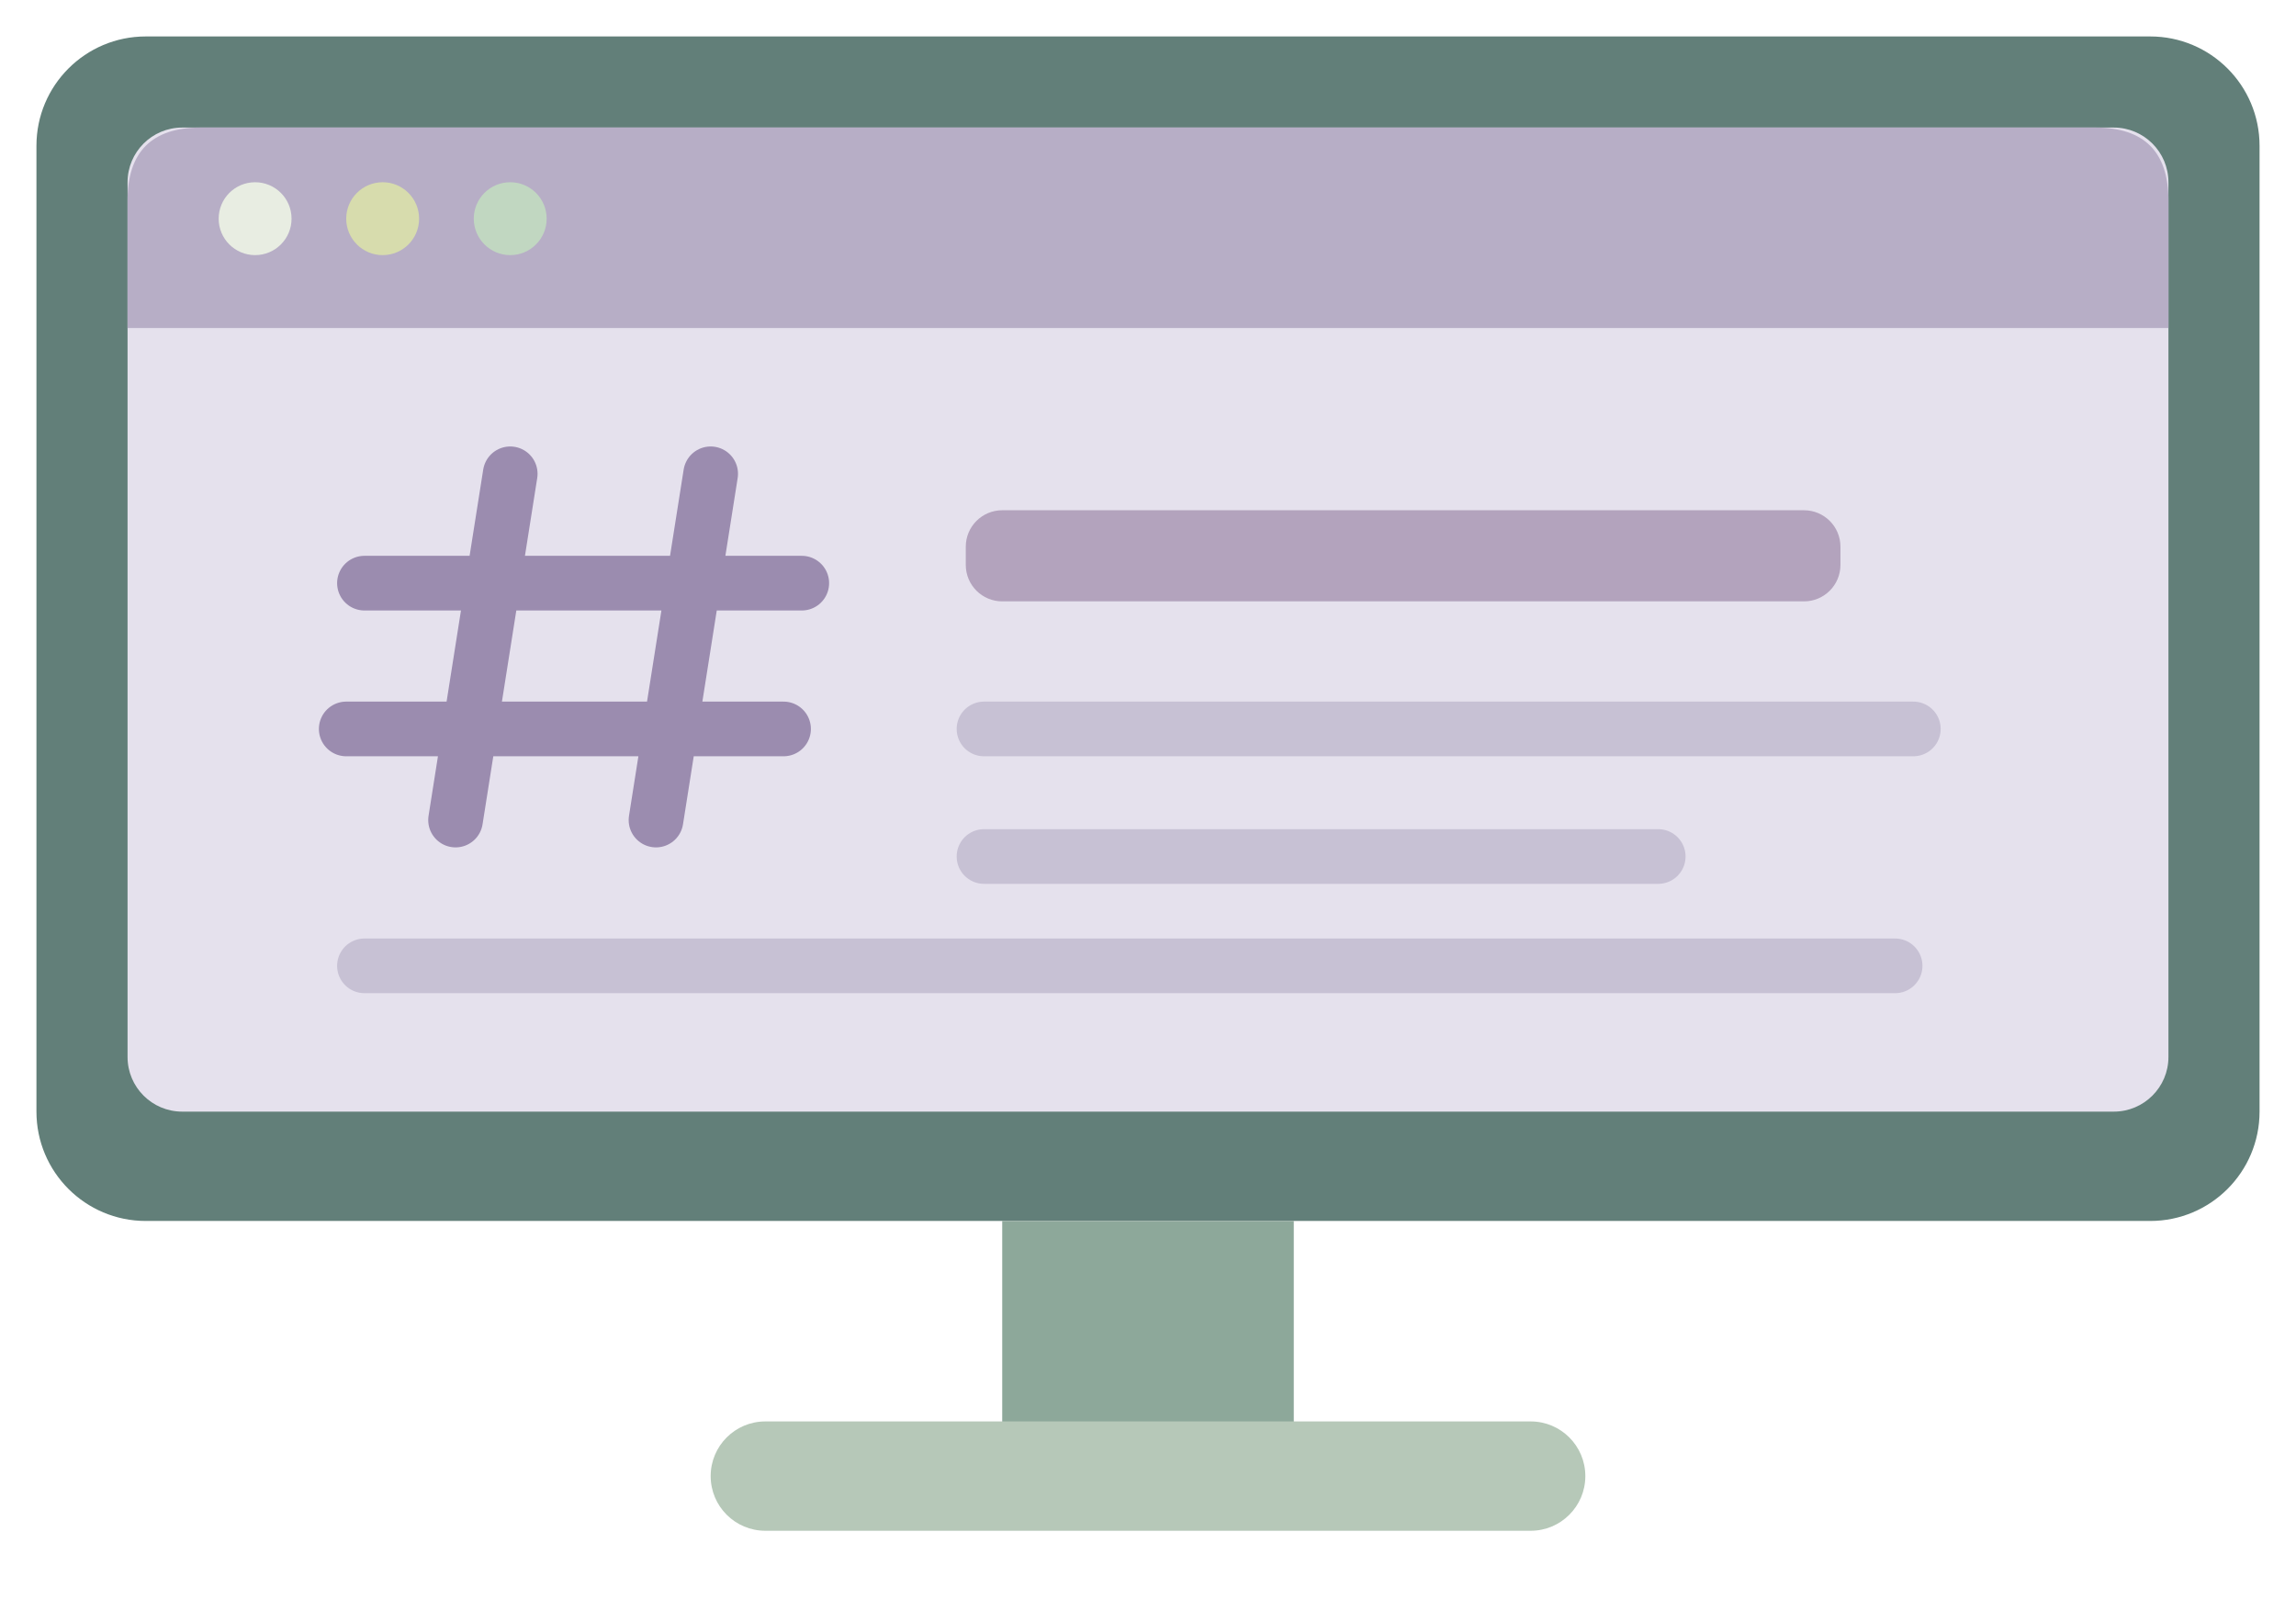
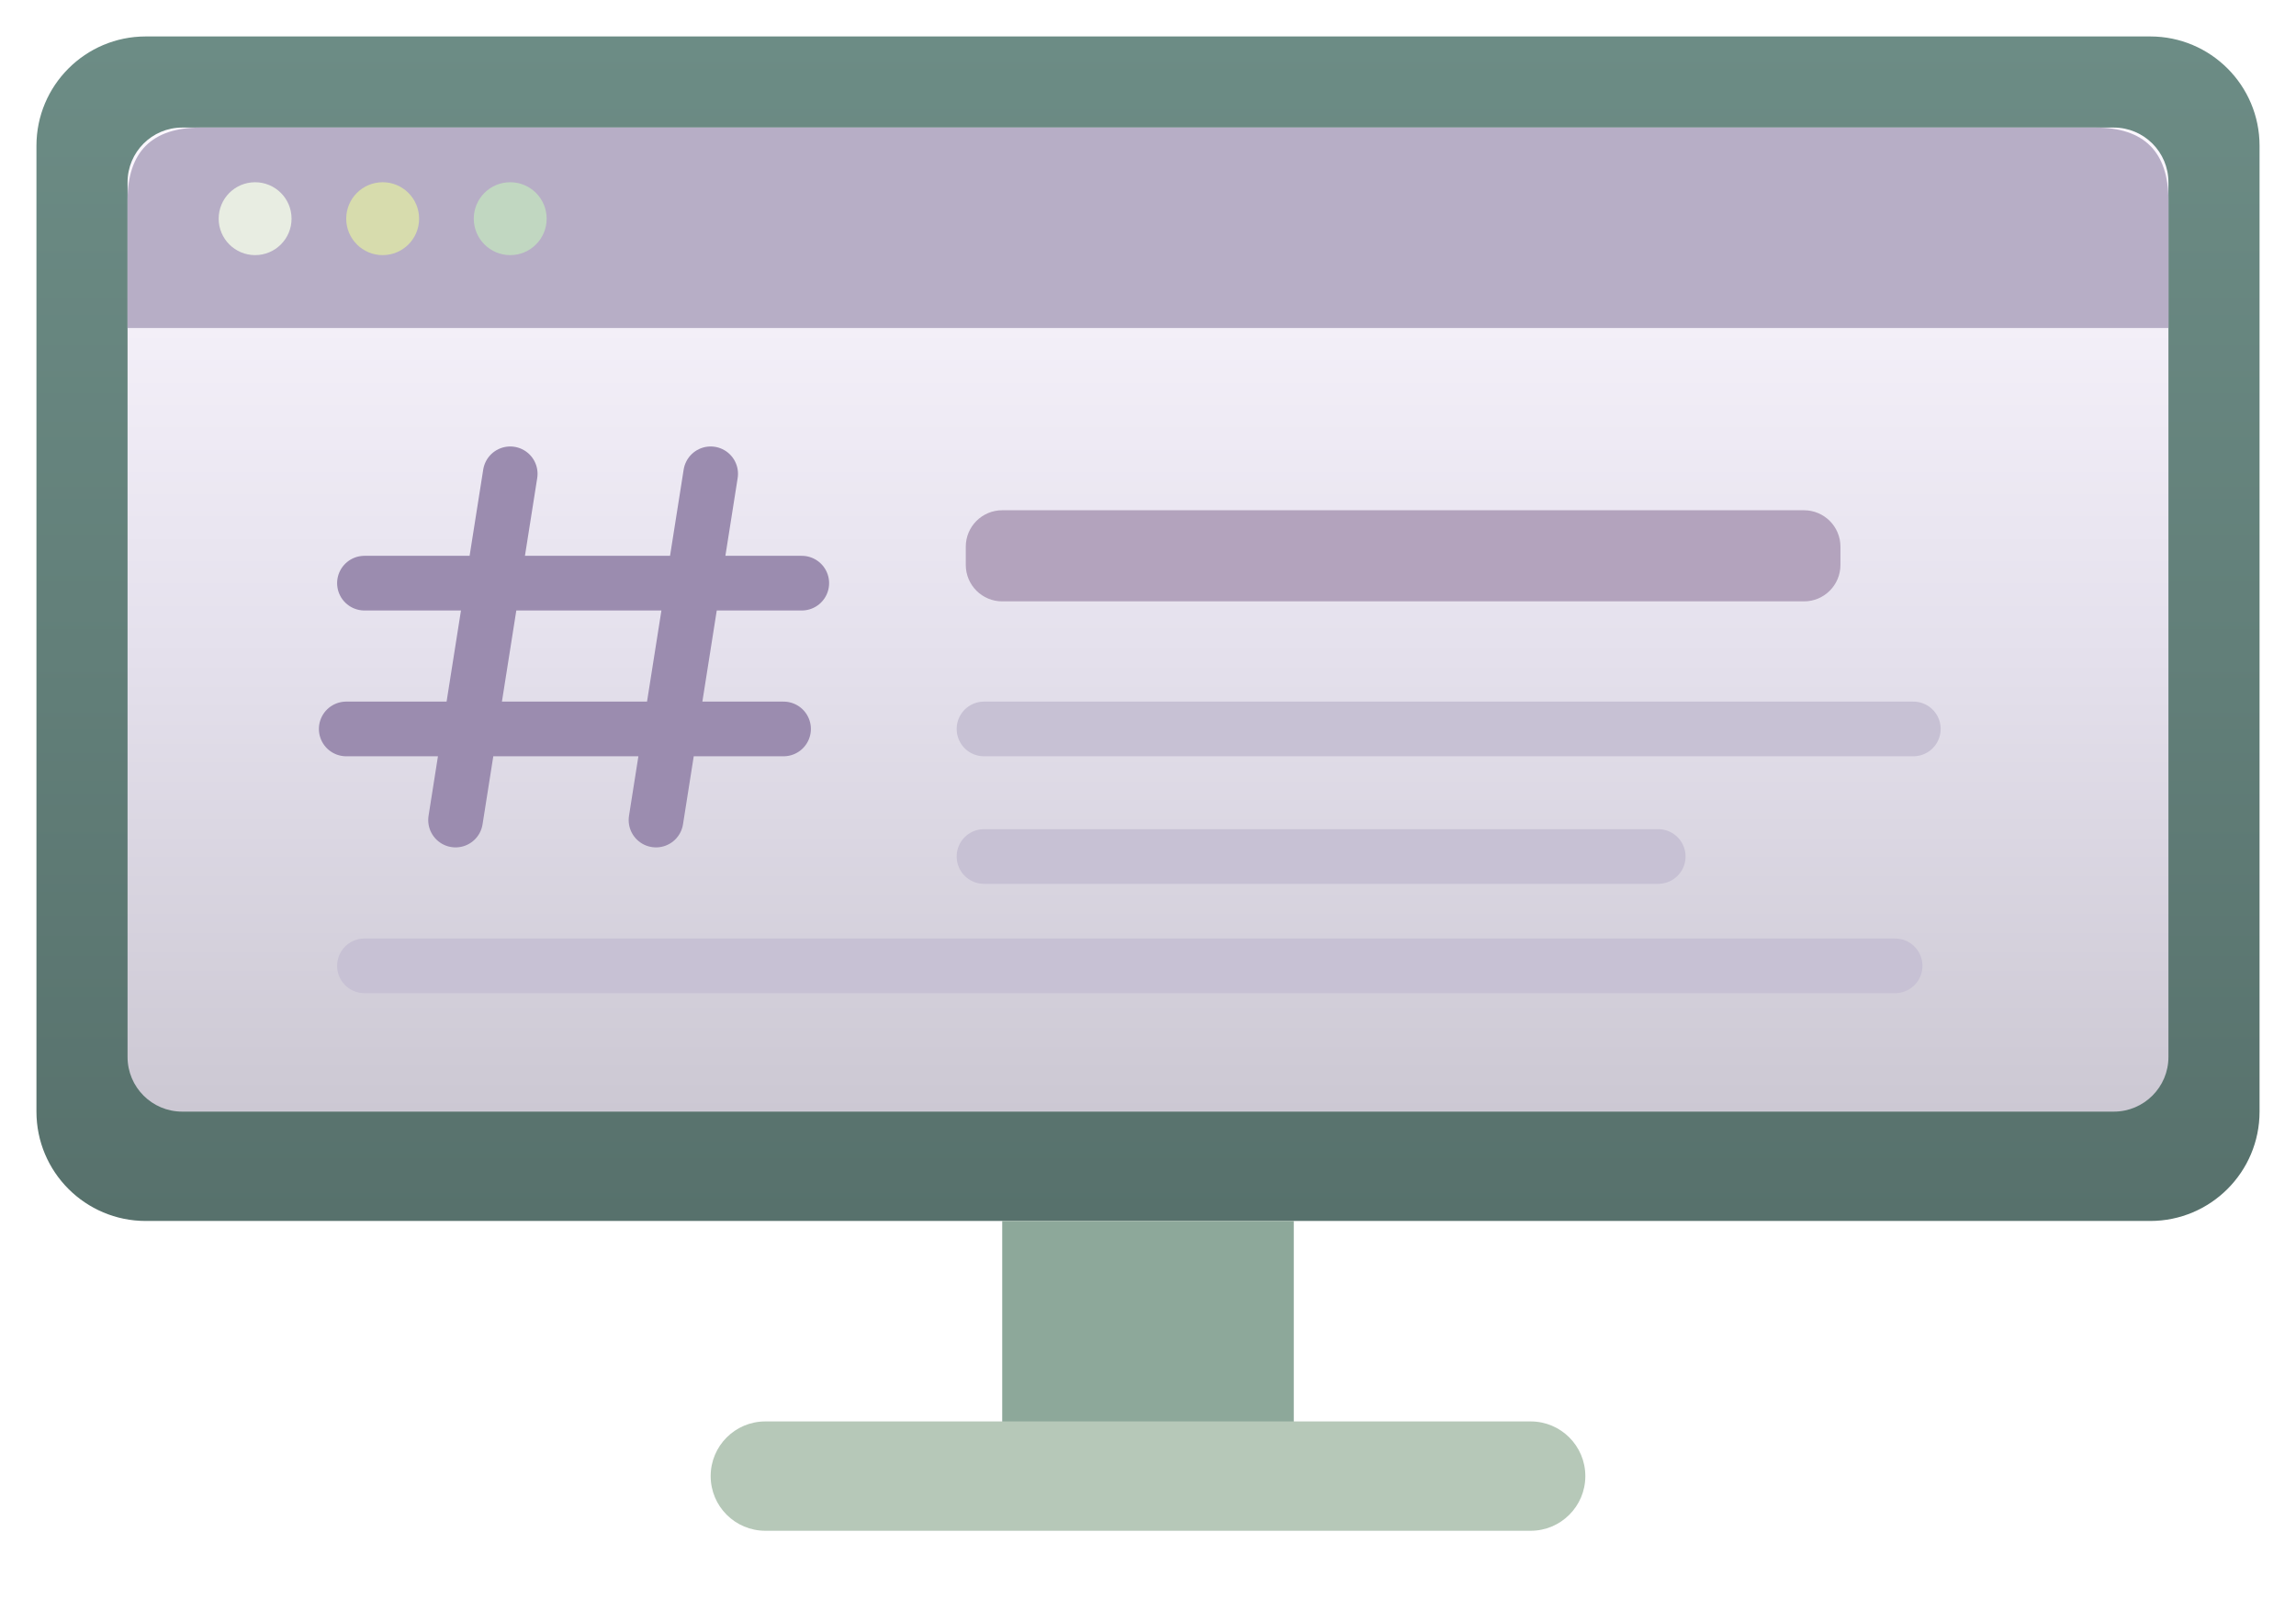
<svg xmlns="http://www.w3.org/2000/svg" width="126" height="89" viewBox="0 0 126 89">
-   <rect x="2" y="2" width="122" height="65" rx="6" fill="#627f79" />
-   <rect x="7" y="7" width="112" height="54" rx="3" fill="#e5e1ed" />
+   <defs>
+     <linearGradient id="material0" x1="0" y1="0" x2="0" y2="1">
+       <stop offset="0" stop-color="#6c8c85" />
+       <stop offset=".52" stop-color="#627f79" />
+       <stop offset="1" stop-color="#57716c" />
+     </linearGradient>
+     <linearGradient id="material1" x1="0" y1="0" x2="0" y2="1">
+       <stop offset="0" stop-color="#fcf8ff" />
+       <stop offset=".52" stop-color="#e5e1ed" />
+       <stop offset="1" stop-color="#ccc8d3" />
+     </linearGradient>
+   </defs>
+   <rect x="2" y="2" width="122" height="65" rx="6" fill="url(#material0)" />
+   <rect x="7" y="7" width="112" height="54" rx="3" fill="url(#material1)" />
  <path d="M7 11Q7 7 11 7H115Q119 7 119 11V18H7Z" fill="#b7aec6" />
  <circle cx="14" cy="12" r="2" fill="#e8ede2" />
  <circle cx="21" cy="12" r="2" fill="#d7dcad" />
  <circle cx="28" cy="12" r="2" fill="#c1d7c1" />
  <path d="M28 26L25 45M39 26L36 45M20 32H44M19 40H43" fill="none" stroke="#9b8caf" stroke-width="3" stroke-linecap="round" />
  <rect x="53" y="28" width="48" height="5" rx="2" fill="#b3a3bd" />
  <path d="M54 40H105M54 47H91M20 53H104" fill="none" stroke="#c7c1d4" stroke-width="3" stroke-linecap="round" />
  <rect x="55" y="67" width="16" height="12" fill="#8da89a" />
  <rect x="39" y="78" width="48" height="6" rx="3" fill="#b6c8b8" />
</svg>
